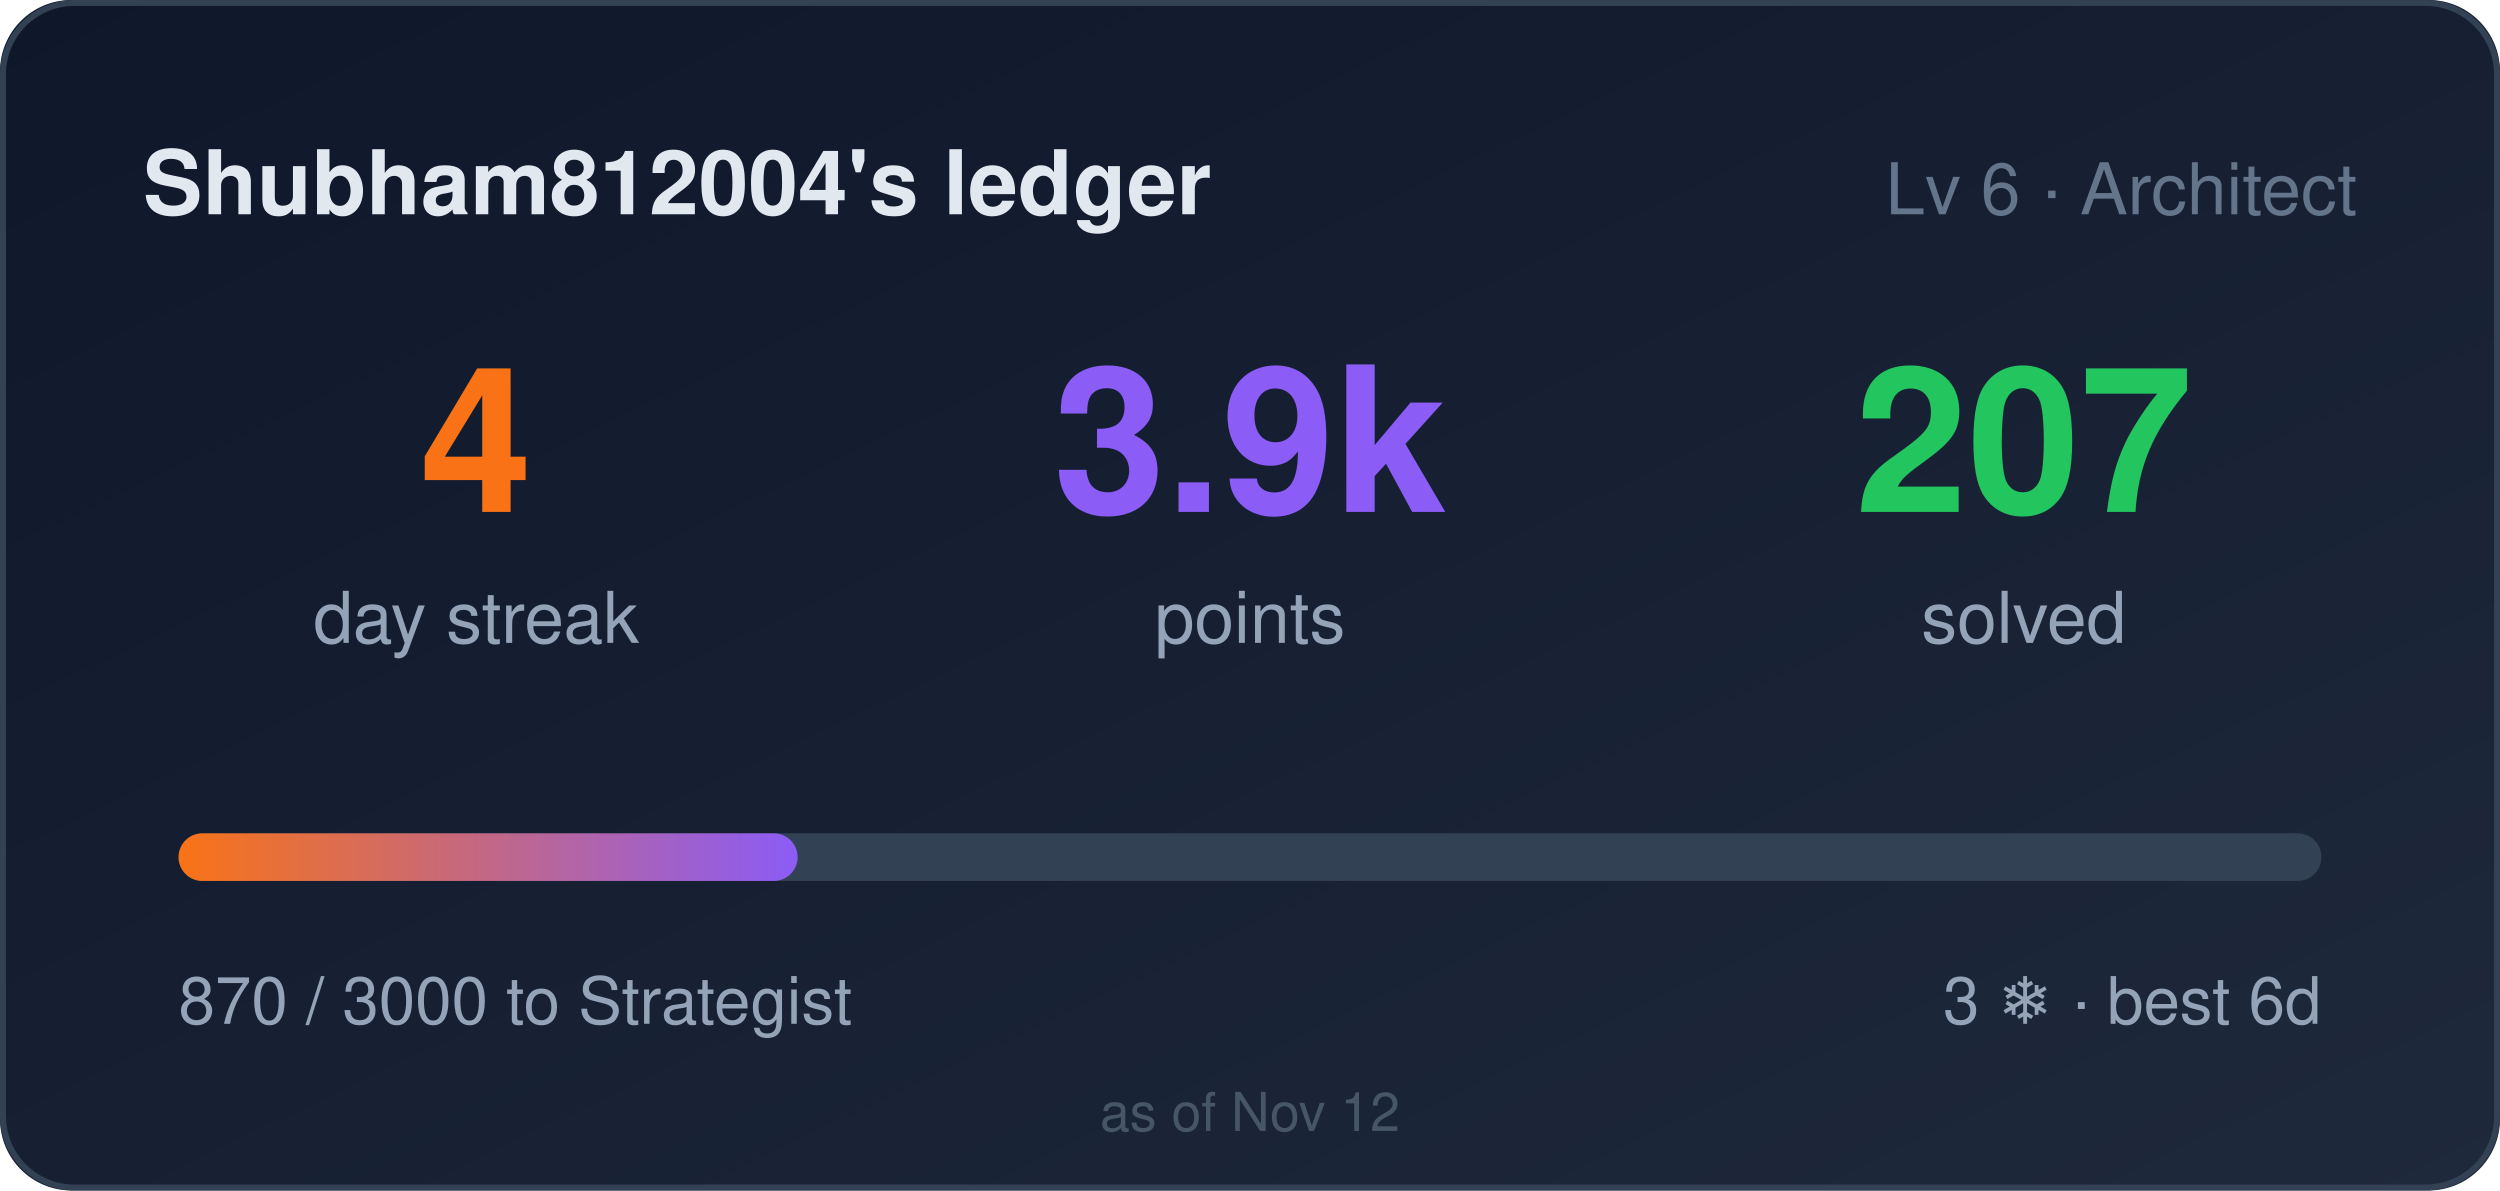
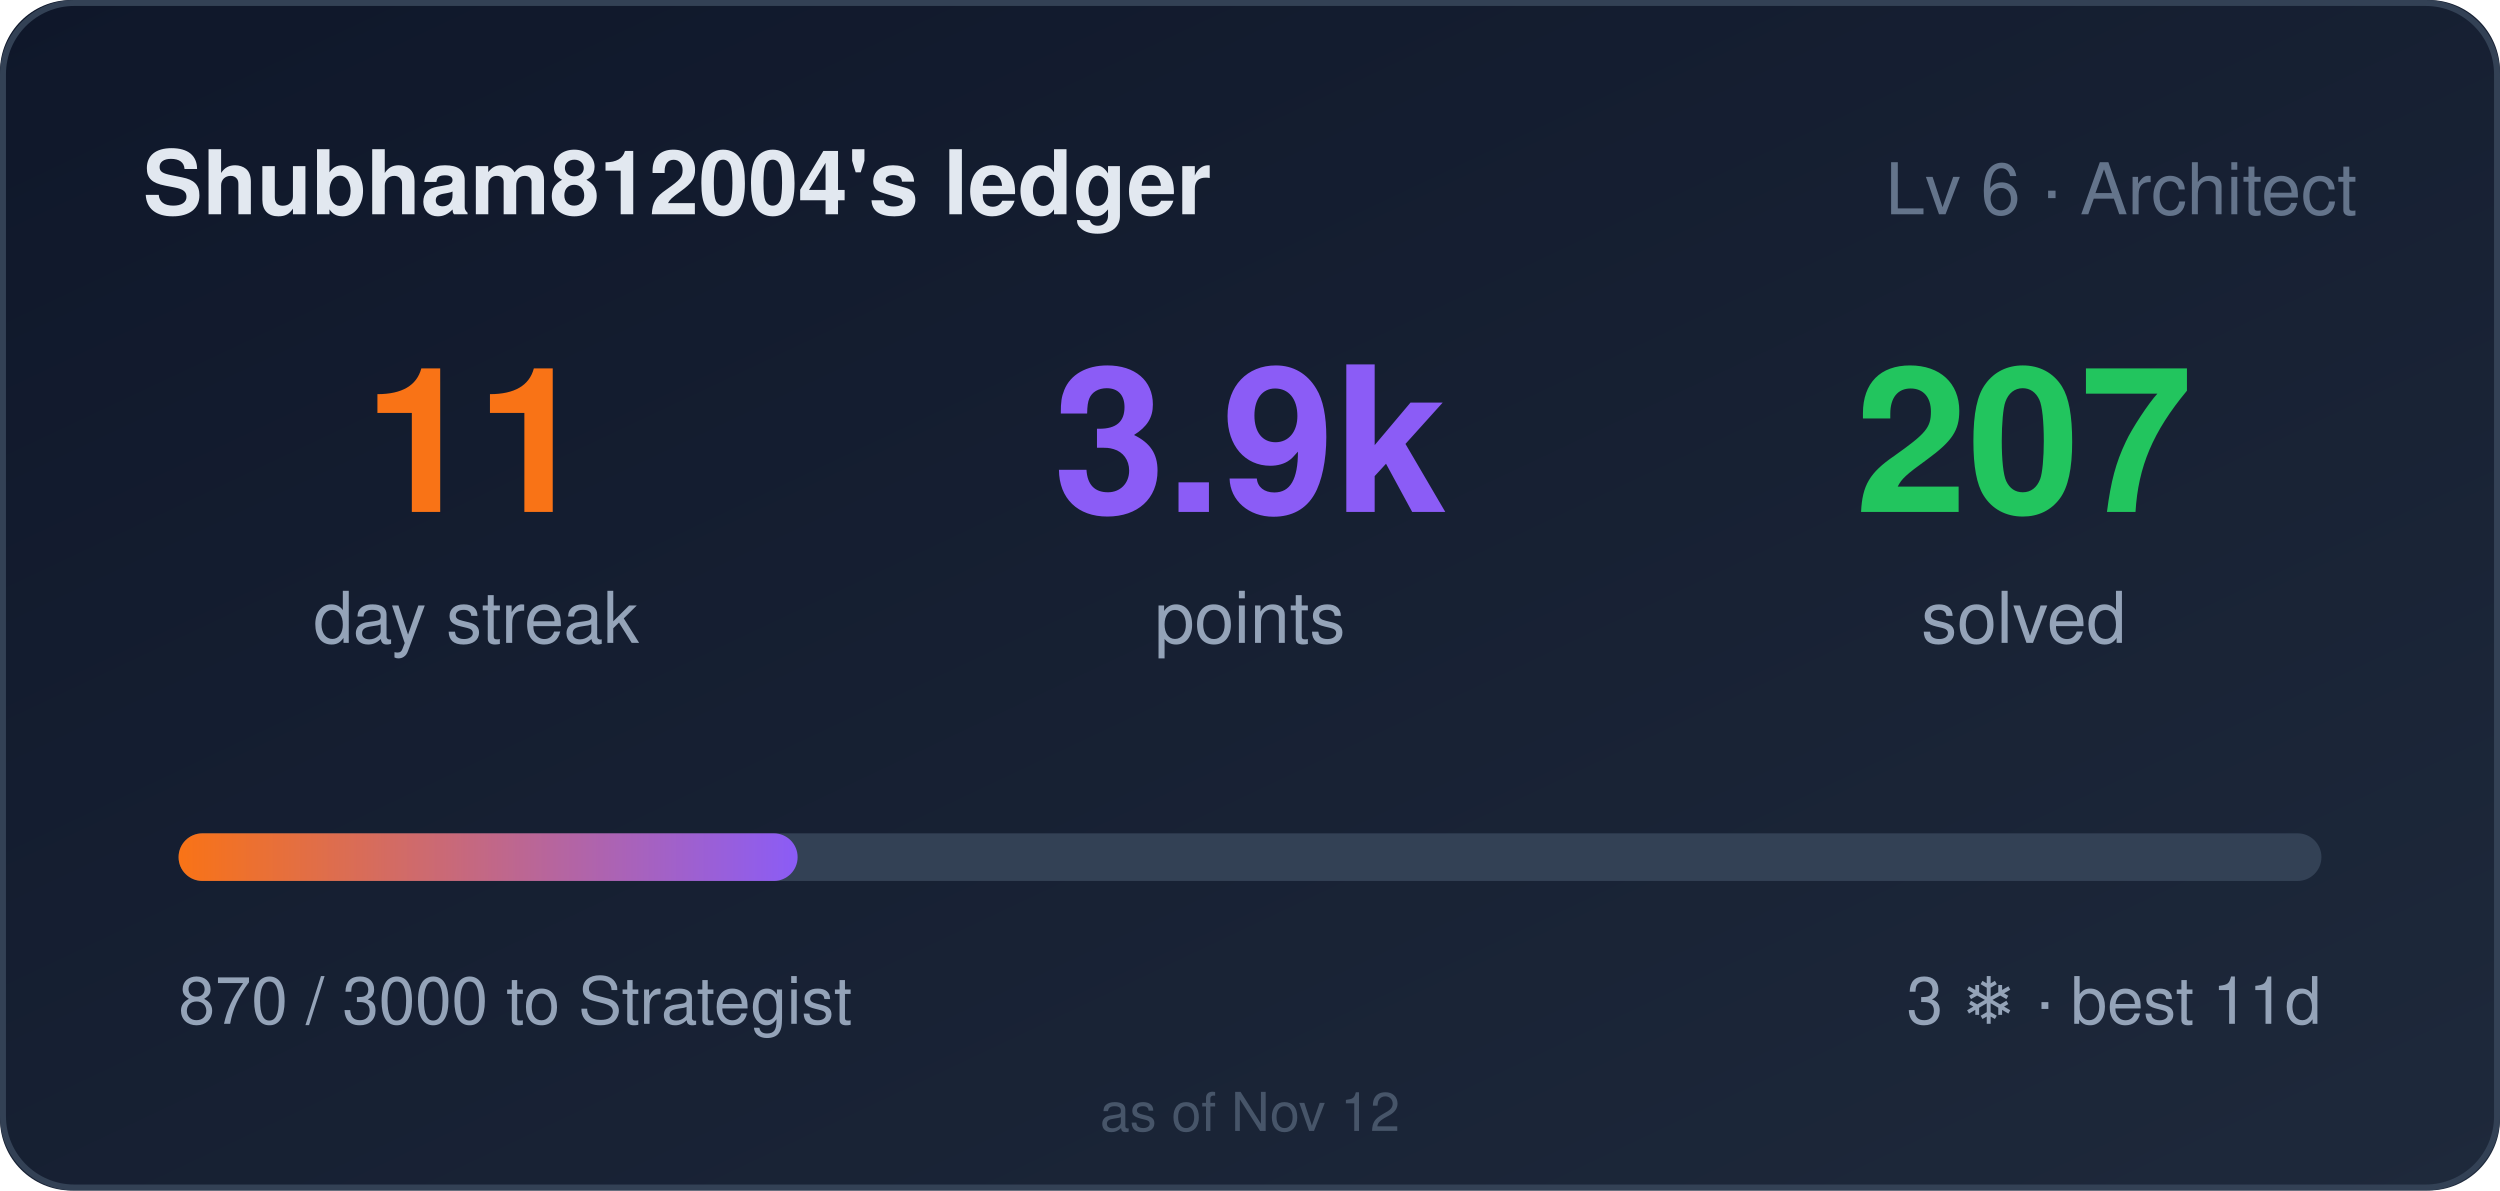
- <svg xmlns="http://www.w3.org/2000/svg" width="420" height="200" role="img" aria-label="Shubham812004's ledger: 4 day streak, 3870 points">
+ <svg xmlns="http://www.w3.org/2000/svg" width="420" height="200" role="img" aria-label="Shubham812004's ledger: 11 day streak, 3870 points">
  <style>
    .bar,.n{transform-box:fill-box}
    .bar{transform-origin:left center}
    @media (prefers-reduced-motion: no-preference){
      .bar{animation:cl-grow .9s cubic-bezier(.22,1,.36,1) both}
      .n{animation:cl-rise .5s ease-out both}
      .n2{animation-delay:.08s}
      .n3{animation-delay:.16s}
    }
    @keyframes cl-grow{from{transform:scaleX(0)}to{transform:scaleX(1)}}
    @keyframes cl-rise{from{opacity:0;transform:translateY(6px)}to{opacity:1;transform:none}}
  </style>
  <defs>
    <linearGradient id="bg" x1="0" y1="0" x2="1" y2="1">
      <stop offset="0" stop-color="#0f172a" />
      <stop offset="1" stop-color="#1e293b" />
    </linearGradient>
    <linearGradient id="bar" x1="0" y1="0" x2="1" y2="0">
      <stop offset="0" stop-color="#f97316" />
      <stop offset="1" stop-color="#8b5cf6" />
    </linearGradient>
  </defs>
  <rect width="420" height="200" rx="12" fill="url(#bg)" />
  <rect x="0.5" y="0.5" width="419" height="199" rx="12" fill="none" stroke="#334155" />
  <text x="24" y="36" fill="#e2e8f0" font-size="15" font-weight="600" font-family="Segoe UI,Helvetica,Arial,sans-serif">Shubham812004's ledger</text>
  <text x="396" y="36" fill="#64748b" font-size="12" text-anchor="end" font-family="Segoe UI,Helvetica,Arial,sans-serif">Lv 6 · Architect</text>
  <g font-family="Segoe UI,Helvetica,Arial,sans-serif">
-     <text class="n n1" x="80" y="86" fill="#f97316" font-size="34" font-weight="700" text-anchor="middle">4</text>
+     <text class="n n1" x="80" y="86" fill="#f97316" font-size="34" font-weight="700" text-anchor="middle">11</text>
    <text x="80" y="108" fill="#94a3b8" font-size="12" text-anchor="middle">day streak</text>
    <text class="n n2" x="210" y="86" fill="#8b5cf6" font-size="34" font-weight="700" text-anchor="middle">3.9k</text>
    <text x="210" y="108" fill="#94a3b8" font-size="12" text-anchor="middle">points</text>
    <text class="n n3" x="340" y="86" fill="#22c55e" font-size="34" font-weight="700" text-anchor="middle">207</text>
    <text x="340" y="108" fill="#94a3b8" font-size="12" text-anchor="middle">solved</text>
  </g>
  <rect x="30" y="140" width="360" height="8" rx="4" fill="#334155" />
  <rect class="bar" x="30" y="140" width="104" height="8" rx="4" fill="url(#bar)" />
  <text x="30" y="172" fill="#94a3b8" font-size="11" font-family="Segoe UI,Helvetica,Arial,sans-serif">870 / 3000 to Strategist</text>
-   <text x="390" y="172" fill="#94a3b8" font-size="11" text-anchor="end" font-family="Segoe UI,Helvetica,Arial,sans-serif">3 ❄ · best 6d</text>
+   <text x="390" y="172" fill="#94a3b8" font-size="11" text-anchor="end" font-family="Segoe UI,Helvetica,Arial,sans-serif">3 ❄ · best 11d</text>
  <text x="210" y="190" fill="#475569" font-size="9" text-anchor="middle" font-family="Segoe UI,Helvetica,Arial,sans-serif">as of Nov 12</text>
</svg>
